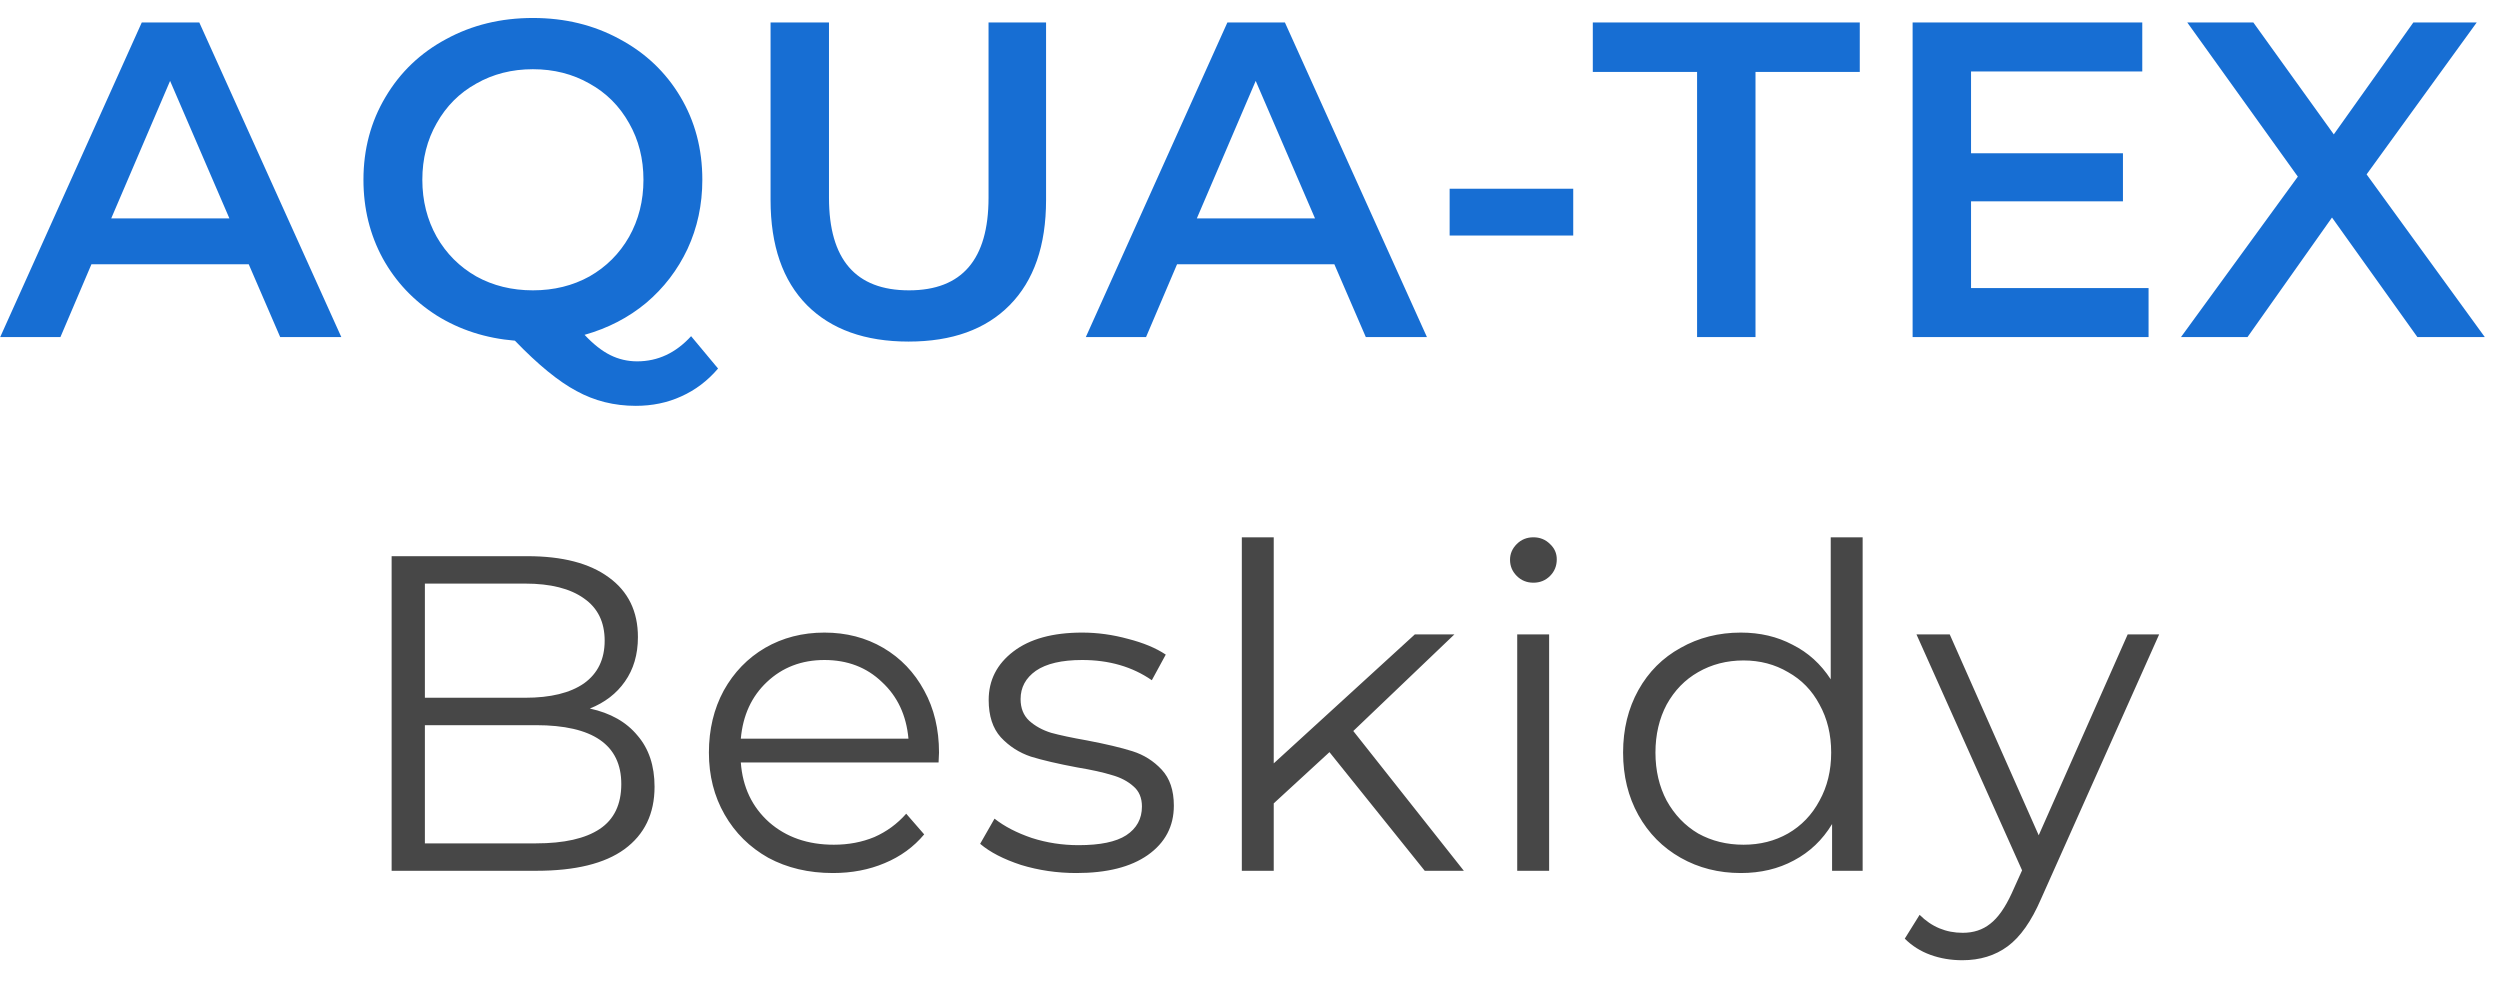
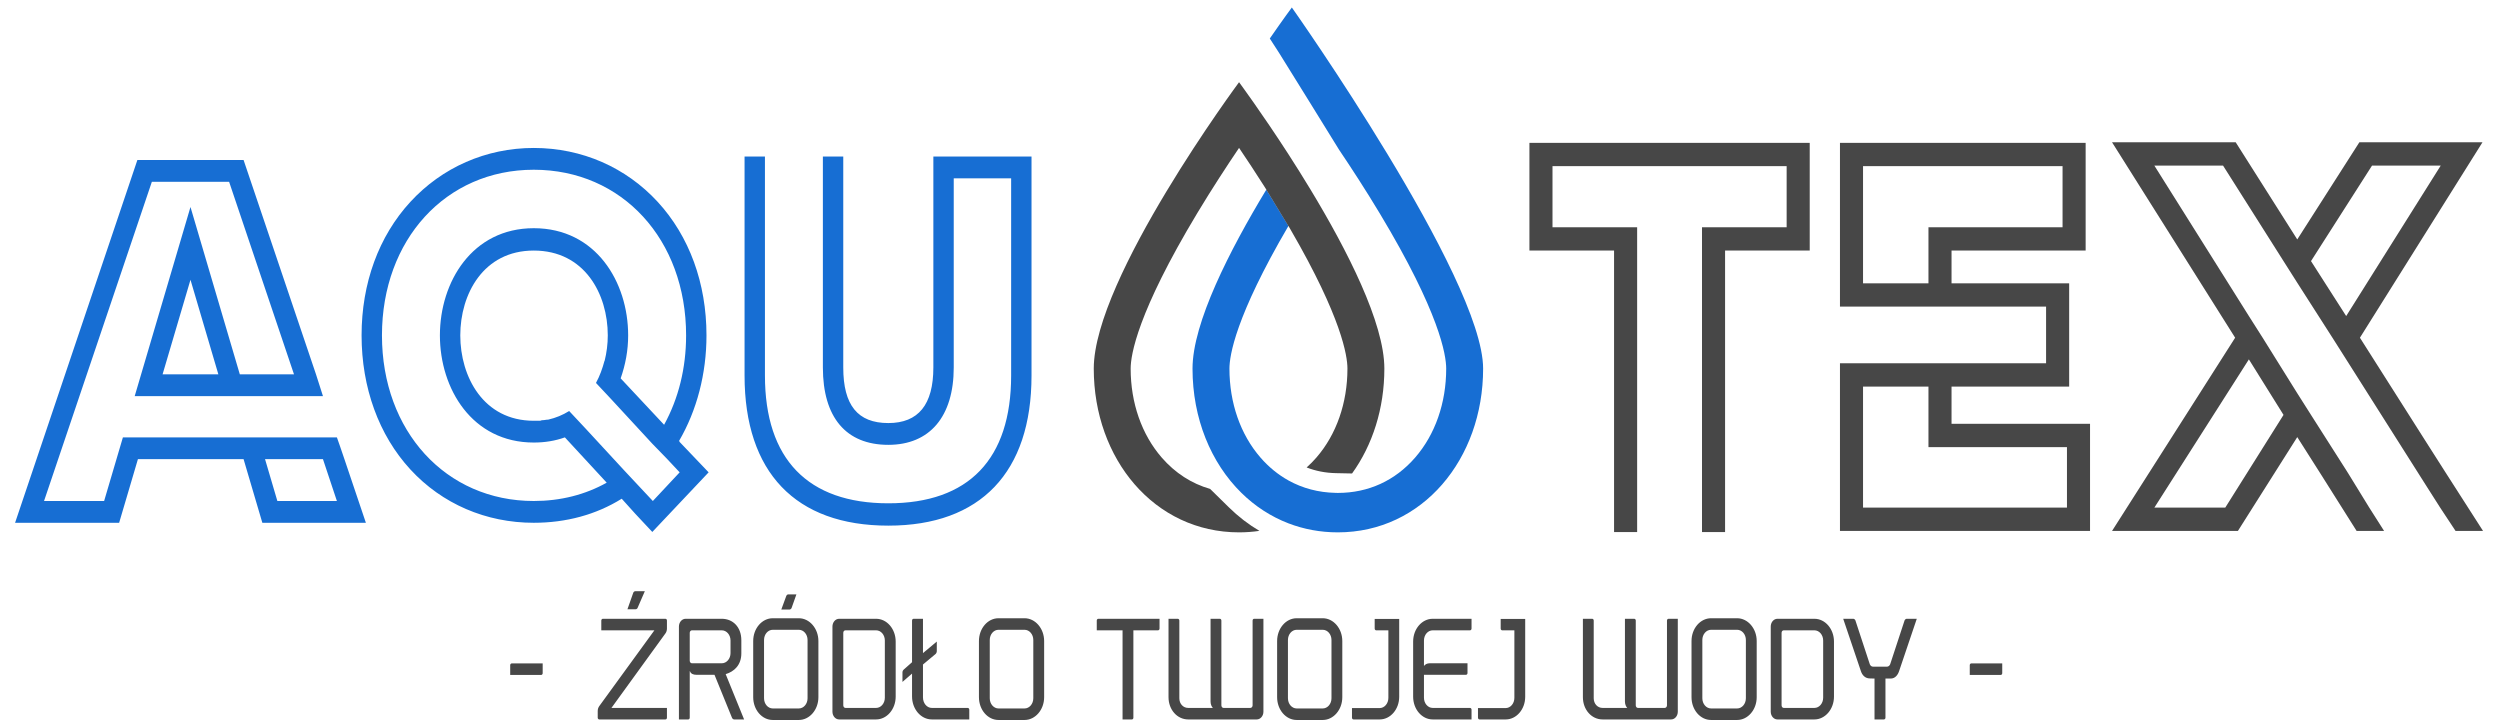
- <svg xmlns="http://www.w3.org/2000/svg" width="89" height="35" viewBox="0 0 89 35" fill="none">
-   <g id="AQUA-TEX Beskidy">
-     <path d="M8.855 9.408H3.255L2.151 12H0.007L5.047 0.8H7.095L12.151 12H9.975L8.855 9.408ZM8.167 7.776L6.055 2.88L3.959 7.776H8.167ZM25.563 13.12C25.19 13.557 24.753 13.888 24.251 14.112C23.761 14.336 23.222 14.448 22.635 14.448C21.867 14.448 21.163 14.272 20.523 13.92C19.883 13.579 19.153 12.981 18.331 12.128C17.297 12.043 16.369 11.744 15.547 11.232C14.726 10.709 14.086 10.032 13.627 9.2C13.169 8.357 12.939 7.424 12.939 6.4C12.939 5.312 13.201 4.331 13.723 3.456C14.246 2.571 14.966 1.883 15.883 1.392C16.801 0.891 17.83 0.64 18.971 0.64C20.113 0.64 21.142 0.891 22.059 1.392C22.977 1.883 23.697 2.565 24.219 3.44C24.742 4.315 25.003 5.301 25.003 6.4C25.003 7.285 24.827 8.107 24.475 8.864C24.123 9.611 23.633 10.251 23.003 10.784C22.374 11.307 21.643 11.685 20.811 11.92C21.121 12.251 21.425 12.491 21.723 12.64C22.022 12.789 22.342 12.864 22.683 12.864C23.419 12.864 24.059 12.565 24.603 11.968L25.563 13.12ZM15.035 6.4C15.035 7.147 15.206 7.824 15.547 8.432C15.889 9.029 16.358 9.499 16.955 9.84C17.553 10.171 18.225 10.336 18.971 10.336C19.718 10.336 20.39 10.171 20.987 9.84C21.585 9.499 22.054 9.029 22.395 8.432C22.737 7.824 22.907 7.147 22.907 6.4C22.907 5.653 22.737 4.981 22.395 4.384C22.054 3.776 21.585 3.307 20.987 2.976C20.39 2.635 19.718 2.464 18.971 2.464C18.225 2.464 17.553 2.635 16.955 2.976C16.358 3.307 15.889 3.776 15.547 4.384C15.206 4.981 15.035 5.653 15.035 6.4ZM32.344 12.16C30.797 12.16 29.592 11.728 28.728 10.864C27.864 9.989 27.432 8.741 27.432 7.12V0.8H29.512V7.04C29.512 9.237 30.461 10.336 32.36 10.336C34.248 10.336 35.192 9.237 35.192 7.04V0.8H37.24V7.12C37.24 8.741 36.808 9.989 35.944 10.864C35.091 11.728 33.891 12.16 32.344 12.16ZM47.503 9.408H41.903L40.799 12H38.655L43.695 0.8H45.743L50.799 12H48.623L47.503 9.408ZM46.815 7.776L44.703 2.88L42.607 7.776H46.815ZM51.607 6.72H56.007V8.384H51.607V6.72ZM60.416 2.56H56.704V0.8H66.208V2.56H62.496V12H60.416V2.56ZM76.489 10.256V12H68.089V0.8H76.265V2.544H70.169V5.456H75.577V7.168H70.169V10.256H76.489ZM86.059 12L83.019 7.744L80.011 12H77.643L81.803 6.288L77.867 0.8H80.219L83.083 4.784L85.915 0.8H88.171L84.251 6.208L88.459 12H86.059Z" fill="#176ED3" />
-     <path d="M20.998 25.224C21.734 25.384 22.299 25.704 22.694 26.184C23.099 26.653 23.302 27.261 23.302 28.008C23.302 28.968 22.945 29.709 22.23 30.232C21.526 30.744 20.481 31 19.094 31H13.942V19.8H18.774C20.022 19.8 20.988 20.051 21.67 20.552C22.363 21.053 22.71 21.763 22.71 22.68C22.71 23.299 22.555 23.827 22.246 24.264C21.948 24.691 21.532 25.011 20.998 25.224ZM15.126 20.776V24.84H18.694C19.601 24.84 20.299 24.669 20.79 24.328C21.281 23.976 21.526 23.469 21.526 22.808C21.526 22.147 21.281 21.645 20.79 21.304C20.299 20.952 19.601 20.776 18.694 20.776H15.126ZM19.078 30.024C20.081 30.024 20.838 29.853 21.35 29.512C21.862 29.171 22.118 28.637 22.118 27.912C22.118 26.515 21.105 25.816 19.078 25.816H15.126V30.024H19.078ZM33.413 27.144H26.373C26.437 28.019 26.773 28.728 27.381 29.272C27.989 29.805 28.757 30.072 29.685 30.072C30.207 30.072 30.687 29.981 31.125 29.8C31.562 29.608 31.941 29.331 32.261 28.968L32.901 29.704C32.527 30.152 32.058 30.493 31.493 30.728C30.938 30.963 30.325 31.08 29.653 31.08C28.789 31.08 28.021 30.899 27.349 30.536C26.687 30.163 26.17 29.651 25.797 29C25.423 28.349 25.237 27.613 25.237 26.792C25.237 25.971 25.413 25.235 25.765 24.584C26.127 23.933 26.618 23.427 27.237 23.064C27.866 22.701 28.57 22.52 29.349 22.52C30.127 22.52 30.826 22.701 31.445 23.064C32.063 23.427 32.549 23.933 32.901 24.584C33.253 25.224 33.429 25.96 33.429 26.792L33.413 27.144ZM29.349 23.496C28.538 23.496 27.855 23.757 27.301 24.28C26.757 24.792 26.447 25.464 26.373 26.296H32.341C32.266 25.464 31.951 24.792 31.397 24.28C30.853 23.757 30.17 23.496 29.349 23.496ZM38.317 31.08C37.634 31.08 36.978 30.984 36.349 30.792C35.73 30.589 35.245 30.339 34.893 30.04L35.405 29.144C35.757 29.421 36.2 29.651 36.733 29.832C37.266 30.003 37.821 30.088 38.397 30.088C39.165 30.088 39.73 29.971 40.093 29.736C40.466 29.491 40.653 29.149 40.653 28.712C40.653 28.403 40.551 28.163 40.349 27.992C40.146 27.811 39.89 27.677 39.581 27.592C39.272 27.496 38.861 27.405 38.349 27.32C37.666 27.192 37.117 27.064 36.701 26.936C36.285 26.797 35.928 26.568 35.629 26.248C35.341 25.928 35.197 25.485 35.197 24.92C35.197 24.216 35.49 23.64 36.077 23.192C36.663 22.744 37.48 22.52 38.525 22.52C39.069 22.52 39.613 22.595 40.157 22.744C40.701 22.883 41.149 23.069 41.501 23.304L41.005 24.216C40.312 23.736 39.485 23.496 38.525 23.496C37.8 23.496 37.25 23.624 36.877 23.88C36.514 24.136 36.333 24.472 36.333 24.888C36.333 25.208 36.434 25.464 36.637 25.656C36.85 25.848 37.111 25.992 37.421 26.088C37.73 26.173 38.157 26.264 38.701 26.36C39.373 26.488 39.911 26.616 40.317 26.744C40.722 26.872 41.069 27.091 41.357 27.4C41.645 27.709 41.789 28.136 41.789 28.68C41.789 29.416 41.48 30.003 40.861 30.44C40.253 30.867 39.405 31.08 38.317 31.08ZM47.329 26.776L45.345 28.6V31H44.209V19.128H45.345V27.176L50.369 22.584H51.777L48.177 26.024L52.113 31H50.721L47.329 26.776ZM54.013 22.584H55.149V31H54.013V22.584ZM54.589 20.744C54.355 20.744 54.157 20.664 53.997 20.504C53.837 20.344 53.757 20.152 53.757 19.928C53.757 19.715 53.837 19.528 53.997 19.368C54.157 19.208 54.355 19.128 54.589 19.128C54.824 19.128 55.021 19.208 55.181 19.368C55.341 19.517 55.421 19.699 55.421 19.912C55.421 20.147 55.341 20.344 55.181 20.504C55.021 20.664 54.824 20.744 54.589 20.744ZM66.31 19.128V31H65.222V29.336C64.881 29.901 64.428 30.333 63.862 30.632C63.308 30.931 62.678 31.08 61.974 31.08C61.185 31.08 60.47 30.899 59.83 30.536C59.19 30.173 58.689 29.667 58.326 29.016C57.964 28.365 57.782 27.624 57.782 26.792C57.782 25.96 57.964 25.219 58.326 24.568C58.689 23.917 59.19 23.416 59.83 23.064C60.47 22.701 61.185 22.52 61.974 22.52C62.657 22.52 63.27 22.664 63.814 22.952C64.369 23.229 64.822 23.64 65.174 24.184V19.128H66.31ZM62.07 30.072C62.657 30.072 63.185 29.939 63.654 29.672C64.134 29.395 64.508 29.005 64.774 28.504C65.052 28.003 65.19 27.432 65.19 26.792C65.19 26.152 65.052 25.581 64.774 25.08C64.508 24.579 64.134 24.195 63.654 23.928C63.185 23.651 62.657 23.512 62.07 23.512C61.473 23.512 60.934 23.651 60.454 23.928C59.985 24.195 59.612 24.579 59.334 25.08C59.068 25.581 58.934 26.152 58.934 26.792C58.934 27.432 59.068 28.003 59.334 28.504C59.612 29.005 59.985 29.395 60.454 29.672C60.934 29.939 61.473 30.072 62.07 30.072ZM76.866 22.584L72.658 32.008C72.317 32.797 71.922 33.357 71.474 33.688C71.026 34.019 70.487 34.184 69.858 34.184C69.453 34.184 69.074 34.12 68.722 33.992C68.37 33.864 68.066 33.672 67.81 33.416L68.338 32.568C68.765 32.995 69.277 33.208 69.874 33.208C70.258 33.208 70.583 33.101 70.85 32.888C71.127 32.675 71.383 32.312 71.618 31.8L71.986 30.984L68.226 22.584H69.41L72.578 29.736L75.746 22.584H76.866Z" fill="black" fill-opacity="0.72" />
+ <svg xmlns="http://www.w3.org/2000/svg" width="125" height="36" viewBox="0 0 125 36" fill="none">
+   <g id="AQUA-TEX_Beskidy">
+     <path id="Vector" d="M17.221 22.958L17.006 22.328L16.845 21.869H6.145L5.206 25.05H2.202L7.593 9.089H11.455L14.7 18.717H11.991L9.524 10.35L6.735 19.806H16.148L15.8 18.717L12.179 8H6.869L0.754 26.139H5.957L6.896 22.958H12.179L13.117 26.139H18.294L17.221 22.958ZM8.129 18.717L9.524 13.989L10.918 18.717H8.129ZM13.868 25.05L13.252 22.958H16.148L16.845 25.05H13.868V25.05ZM33.983 22.099L33.956 22.041C34.841 20.523 35.324 18.689 35.324 16.769C35.324 14.161 34.466 11.812 32.883 10.092C31.301 8.373 29.102 7.398 26.688 7.398C24.301 7.398 22.102 8.373 20.52 10.092C18.937 11.812 18.079 14.161 18.079 16.769C18.079 19.376 18.937 21.755 20.52 23.474C22.102 25.194 24.301 26.139 26.688 26.139C28.297 26.139 29.799 25.738 31.086 24.936L31.757 25.681L32.615 26.598L35.431 23.617L33.983 22.099V22.099ZM26.688 25.05C22.29 25.05 19.098 21.554 19.098 16.769C19.098 11.983 22.29 8.487 26.688 8.487C31.113 8.487 34.305 11.983 34.305 16.769C34.305 18.402 33.929 19.921 33.205 21.239L31.033 18.918C31.274 18.23 31.408 17.514 31.408 16.769C31.408 14.104 29.799 11.41 26.688 11.41C23.604 11.41 21.995 14.104 21.995 16.769C21.995 19.434 23.604 22.127 26.688 22.127C27.251 22.127 27.761 22.041 28.244 21.869L30.335 24.133C29.263 24.735 28.029 25.05 26.688 25.05V25.05ZM33.983 23.617L32.642 25.05L32.508 24.907L31.221 23.532L29.29 21.44L28.458 20.551C28.136 20.752 27.788 20.895 27.412 20.981C27.305 20.981 27.224 21.01 27.117 21.01C27.064 21.01 27.037 21.038 27.01 21.038C26.956 21.038 26.929 21.038 26.876 21.038C26.849 21.038 26.795 21.038 26.742 21.038H26.688C24.167 21.038 23.014 18.832 23.014 16.769C23.014 14.706 24.167 12.528 26.688 12.528C29.236 12.528 30.389 14.706 30.389 16.769C30.389 17.199 30.335 17.628 30.228 18.058V18.03C30.121 18.431 29.987 18.803 29.799 19.147L30.497 19.892L30.604 20.007L32.615 22.185L33.339 22.93L33.983 23.617V23.617ZM46.668 7.828V18.373C46.668 20.236 45.917 21.153 44.416 21.153C42.887 21.153 42.163 20.265 42.163 18.373V7.828H41.144V18.373C41.144 20.866 42.297 22.242 44.416 22.242C46.481 22.242 47.687 20.838 47.687 18.373V8.917H50.557V18.775C50.557 22.958 48.438 25.165 44.416 25.165C40.393 25.165 38.247 22.958 38.247 18.775V7.828H37.228V18.775C37.228 23.617 39.776 26.282 44.416 26.282C49.028 26.282 51.576 23.617 51.576 18.775V7.828H46.668V7.828Z" fill="#176ED3" />
+     <path id="Vector_2" d="M76.471 7.142V12.528H80.703V26.602H81.857V11.362H77.625V8.308H89.332V11.362H85.1V26.602H86.254V12.528H90.486V7.142H76.471V7.142ZM97.577 19.329H103.458V14.165H97.577V12.528H104.282V7.142H91.998V15.331H102.304V18.163H91.998V26.547H104.502V21.189H97.577V19.329V19.329ZM96.423 14.165H93.152V8.308H103.128V11.362H96.423V14.165V14.165ZM103.348 25.381H93.152V19.329H96.423V22.355H103.348V25.381ZM122.283 23.632L121.239 21.994L117.996 16.886L124.124 7.114H117.968L114.863 11.972L111.785 7.114H105.602L111.757 16.886L105.602 26.547H111.895L114.863 21.855L116.045 23.715L117.831 26.547H119.205L118.463 25.381L117.474 23.771L117.336 23.549L115.55 20.745L114.863 19.662L113.132 16.886L112.444 15.803L107.718 8.28H111.153L114.176 13.055L114.863 14.138L116.622 16.886L117.309 17.969L121.266 24.215L122.008 25.381L122.778 26.547H124.152L122.283 23.632V23.632ZM114.176 20.745L111.263 25.381H107.718L112.444 17.969L114.176 20.745V20.745ZM117.309 15.803L115.55 13.055L118.601 8.28H122.036L117.309 15.803V15.803Z" fill="black" fill-opacity="0.72" />
+     <g id="Group 120">
+       <path id="Vector_3" fill-rule="evenodd" clip-rule="evenodd" d="M63.315 9.483L64.42 11.301C61.768 15.832 61.472 17.786 61.472 18.431C61.472 20.147 62.023 21.726 63.024 22.878C63.437 23.354 63.907 23.735 64.422 24.022C65.128 24.414 65.921 24.625 66.774 24.643C66.813 24.644 66.852 24.646 66.891 24.646C68.416 24.646 69.753 24.035 70.758 22.878C71.759 21.726 72.31 20.147 72.31 18.431C72.31 17.758 71.987 15.657 68.994 10.68C68.274 9.482 67.554 8.378 66.953 7.486C66.723 7.117 64.188 3.006 63.946 2.632L63.49 1.926C64.153 0.966 64.592 0.374 64.592 0.374C64.592 0.374 74.156 13.91 74.156 18.431C74.156 22.953 71.123 26.618 66.891 26.618C66.011 26.618 65.182 26.459 64.422 26.167C63.536 25.826 62.743 25.305 62.07 24.643C60.542 23.142 59.626 20.916 59.626 18.431C59.626 16.147 61.48 12.517 63.315 9.483V9.483Z" fill="#176ED3" />
+       <path id="Vector_4" fill-rule="evenodd" clip-rule="evenodd" d="M63.217 9.322L63.217 9.322C63.25 9.374 63.283 9.427 63.316 9.479C63.315 9.48 63.315 9.481 63.314 9.482L64.419 11.301C64.42 11.299 64.421 11.298 64.422 11.296L63.316 9.479L64.422 11.296C64.462 11.365 64.502 11.434 64.541 11.502C67.085 15.89 67.372 17.797 67.372 18.431C67.372 20.146 66.821 21.726 65.82 22.878C65.665 23.056 65.502 23.222 65.332 23.373C65.785 23.551 66.274 23.646 66.792 23.657L67.603 23.674C68.627 22.254 69.218 20.426 69.218 18.431C69.218 16.146 67.363 12.514 65.527 9.479C65.153 8.86 64.779 8.265 64.422 7.712C63.066 5.613 61.953 4.11 61.953 4.11C61.953 4.11 54.688 13.91 54.688 18.431C54.688 22.952 57.721 26.618 61.953 26.618C62.301 26.618 62.64 26.592 62.971 26.544C62.423 26.221 61.912 25.828 61.445 25.368L60.506 24.446C59.579 24.18 58.758 23.652 58.086 22.878C57.085 21.726 56.533 20.146 56.533 18.431C56.533 17.756 56.859 15.645 59.872 10.642C60.607 9.423 61.344 8.295 61.953 7.395C62.334 7.958 62.766 8.611 63.217 9.322V9.322ZM63.217 9.322L63.217 9.322C63.217 9.322 63.217 9.322 63.217 9.322ZM61.953 4.11C61.953 4.11 61.953 4.11 61.953 4.11C61.953 4.11 61.953 4.11 61.953 4.11Z" fill="black" fill-opacity="0.72" />
+     </g>
+     <path id="Vector_5" d="M27.134 33.66V33.171H25.585C25.544 33.171 25.51 33.211 25.51 33.258V33.747H27.059C27.099 33.747 27.134 33.707 27.134 33.66ZM31.89 30.37L32.242 29.559H31.769C31.723 29.559 31.671 29.599 31.66 29.646L31.372 30.463H31.781C31.827 30.463 31.879 30.423 31.89 30.37ZM33.347 31.428V31.026C33.347 30.98 33.318 30.939 33.272 30.939H30.14C30.099 30.939 30.065 30.98 30.065 31.026V31.516H32.72L29.961 35.309C29.915 35.376 29.886 35.456 29.886 35.55V35.885C29.886 35.932 29.921 35.972 29.961 35.972H33.272C33.318 35.972 33.347 35.932 33.347 35.885V35.396H30.572L33.272 31.67C33.318 31.609 33.347 31.522 33.347 31.428ZM34.487 33.56H34.499C34.539 33.687 34.66 33.74 34.821 33.74H35.725L36.601 35.892C36.618 35.932 36.664 35.972 36.705 35.972H37.205L36.284 33.707C36.705 33.58 37.067 33.258 37.067 32.668V32.018C37.067 31.335 36.63 30.939 36.088 30.939H34.28C34.096 30.939 33.946 31.113 33.946 31.328V35.972H34.413C34.453 35.972 34.487 35.932 34.487 35.885V33.56ZM34.597 33.164C34.539 33.164 34.487 33.111 34.487 33.037V31.643C34.487 31.576 34.533 31.516 34.597 31.516H36.088C36.33 31.516 36.526 31.743 36.526 32.025V32.655C36.526 32.936 36.33 33.164 36.088 33.164H34.597ZM39.578 30.403L39.82 29.72H39.411C39.371 29.72 39.331 29.753 39.313 29.8L39.065 30.477H39.474C39.515 30.477 39.561 30.443 39.578 30.403ZM39.941 35.999H38.639C38.098 35.999 37.66 35.49 37.66 34.86V32.052C37.66 31.422 38.098 30.912 38.639 30.912H39.941C40.476 30.912 40.92 31.422 40.92 32.052V34.86C40.92 35.49 40.476 35.999 39.941 35.999ZM38.639 31.489C38.397 31.489 38.202 31.717 38.202 31.998V34.913C38.202 35.195 38.397 35.423 38.639 35.423H39.941C40.183 35.423 40.378 35.195 40.378 34.913V31.998C40.378 31.717 40.183 31.489 39.941 31.489H38.639ZM41.956 35.972H43.805C44.346 35.972 44.784 35.456 44.784 34.833V32.078C44.784 31.449 44.346 30.939 43.805 30.939H41.956C41.772 30.939 41.622 31.113 41.622 31.328V35.584C41.622 35.798 41.772 35.972 41.956 35.972ZM43.805 35.396H42.273C42.21 35.396 42.164 35.336 42.164 35.269V31.643C42.164 31.569 42.21 31.516 42.273 31.516H43.805C44.047 31.516 44.242 31.743 44.242 32.025V34.887C44.242 35.168 44.047 35.396 43.805 35.396ZM48.389 35.396H46.592C46.344 35.396 46.149 35.161 46.149 34.873V33.225L46.776 32.702C46.811 32.675 46.84 32.608 46.84 32.561V32.078L46.149 32.655V30.939H45.676C45.636 30.939 45.602 30.98 45.602 31.026V33.111L45.187 33.479C45.152 33.506 45.123 33.566 45.123 33.613V34.096L45.602 33.68V34.82C45.602 35.456 46.045 35.972 46.592 35.972H48.464V35.483C48.464 35.436 48.429 35.396 48.389 35.396ZM49.926 35.999H51.228C51.763 35.999 52.207 35.49 52.207 34.86V32.052C52.207 31.422 51.763 30.912 51.228 30.912H49.926C49.385 30.912 48.947 31.422 48.947 32.052V34.86C48.947 35.49 49.385 35.999 49.926 35.999ZM49.926 31.489H51.228C51.469 31.489 51.665 31.717 51.665 31.998V34.913C51.665 35.195 51.469 35.423 51.228 35.423H49.926C49.684 35.423 49.488 35.195 49.488 34.913V31.998C49.488 31.717 49.684 31.489 49.926 31.489ZM54.913 30.939C54.873 30.939 54.838 30.98 54.838 31.026V31.516H56.128V35.972H56.595C56.641 35.972 56.669 35.932 56.669 35.885V31.516H57.902C57.942 31.516 57.977 31.475 57.977 31.428V30.939H54.913ZM62.704 30.939C62.664 30.939 62.63 30.98 62.63 31.026V35.269C62.63 35.336 62.578 35.396 62.52 35.396H61.178C61.115 35.396 61.069 35.336 61.069 35.269V31.026C61.069 30.98 61.034 30.939 60.994 30.939H60.528V35.074C60.528 35.208 60.574 35.322 60.643 35.396H59.41C59.157 35.396 58.967 35.188 58.967 34.913V31.026C58.967 30.98 58.932 30.939 58.892 30.939H58.426V34.86C58.426 35.483 58.858 35.972 59.41 35.972H62.837C63.021 35.972 63.171 35.798 63.171 35.584V30.939H62.704ZM64.835 35.999H66.136C66.672 35.999 67.115 35.49 67.115 34.86V32.052C67.115 31.422 66.672 30.912 66.136 30.912H64.835C64.294 30.912 63.856 31.422 63.856 32.052V34.86C63.856 35.49 64.294 35.999 64.835 35.999ZM64.835 31.489H66.136C66.378 31.489 66.574 31.717 66.574 31.998V34.913C66.574 35.195 66.378 35.423 66.136 35.423H64.835C64.593 35.423 64.397 35.195 64.397 34.913V31.998C64.397 31.717 64.593 31.489 64.835 31.489ZM67.674 35.972H68.987C69.522 35.972 69.96 35.463 69.96 34.84V30.946H68.734V31.428C68.734 31.475 68.768 31.516 68.808 31.516H69.419V34.893C69.419 35.175 69.223 35.403 68.987 35.403H67.599V35.885C67.599 35.932 67.634 35.972 67.674 35.972ZM71.636 31.516H73.502C73.542 31.516 73.577 31.475 73.577 31.428V30.939H71.636C71.095 30.939 70.657 31.449 70.657 32.078V34.833C70.657 35.463 71.095 35.972 71.636 35.972H73.577V35.483C73.577 35.436 73.542 35.396 73.502 35.396H71.636C71.394 35.396 71.198 35.168 71.198 34.887V33.74H73.3C73.34 33.74 73.375 33.7 73.375 33.654V33.164H71.48C71.359 33.164 71.256 33.218 71.198 33.298V32.025C71.198 31.743 71.394 31.516 71.636 31.516ZM73.974 35.972H75.287C75.823 35.972 76.26 35.463 76.26 34.84V30.946H75.034V31.428C75.034 31.475 75.068 31.516 75.108 31.516H75.719V34.893C75.719 35.175 75.523 35.403 75.287 35.403H73.899V35.885C73.899 35.932 73.934 35.972 73.974 35.972ZM83.424 30.939C83.383 30.939 83.349 30.98 83.349 31.026V35.269C83.349 35.336 83.297 35.396 83.24 35.396H81.898C81.834 35.396 81.788 35.336 81.788 35.269V31.026C81.788 30.98 81.754 30.939 81.714 30.939H81.247V35.074C81.247 35.208 81.293 35.322 81.362 35.396H80.13C79.877 35.396 79.686 35.188 79.686 34.913V31.026C79.686 30.98 79.652 30.939 79.612 30.939H79.145V34.86C79.145 35.483 79.577 35.972 80.13 35.972H83.556C83.741 35.972 83.89 35.798 83.89 35.584V30.939H83.424ZM85.555 35.999H86.856C87.391 35.999 87.835 35.49 87.835 34.86V32.052C87.835 31.422 87.391 30.912 86.856 30.912H85.555C85.013 30.912 84.576 31.422 84.576 32.052V34.86C84.576 35.49 85.013 35.999 85.555 35.999ZM85.555 31.489H86.856C87.098 31.489 87.294 31.717 87.294 31.998V34.913C87.294 35.195 87.098 35.423 86.856 35.423H85.555C85.313 35.423 85.117 35.195 85.117 34.913V31.998C85.117 31.717 85.313 31.489 85.555 31.489ZM88.871 35.972H90.72C91.261 35.972 91.699 35.456 91.699 34.833V32.078C91.699 31.449 91.261 30.939 90.72 30.939H88.871C88.687 30.939 88.537 31.113 88.537 31.328V35.584C88.537 35.798 88.687 35.972 88.871 35.972ZM90.72 35.396H89.188C89.125 35.396 89.079 35.336 89.079 35.269V31.643C89.079 31.569 89.125 31.516 89.188 31.516H90.72C90.962 31.516 91.158 31.743 91.158 32.025V34.887C91.158 35.168 90.962 35.396 90.72 35.396ZM95.333 30.939C95.292 30.939 95.246 30.979 95.229 31.02L94.509 33.211C94.486 33.278 94.417 33.332 94.359 33.332H93.639C93.582 33.332 93.513 33.278 93.49 33.211L92.77 31.02C92.753 30.979 92.707 30.939 92.666 30.939H92.16L93.041 33.546C93.104 33.747 93.248 33.922 93.496 33.922L93.726 33.928V35.972H94.198C94.238 35.972 94.273 35.932 94.273 35.885V33.928H94.532C94.757 33.928 94.895 33.747 94.958 33.546L95.839 30.939H95.333ZM100.112 33.66V33.171H98.563C98.523 33.171 98.488 33.211 98.488 33.258V33.747H100.037C100.078 33.747 100.112 33.707 100.112 33.66Z" fill="black" fill-opacity="0.72" />
  </g>
</svg>
